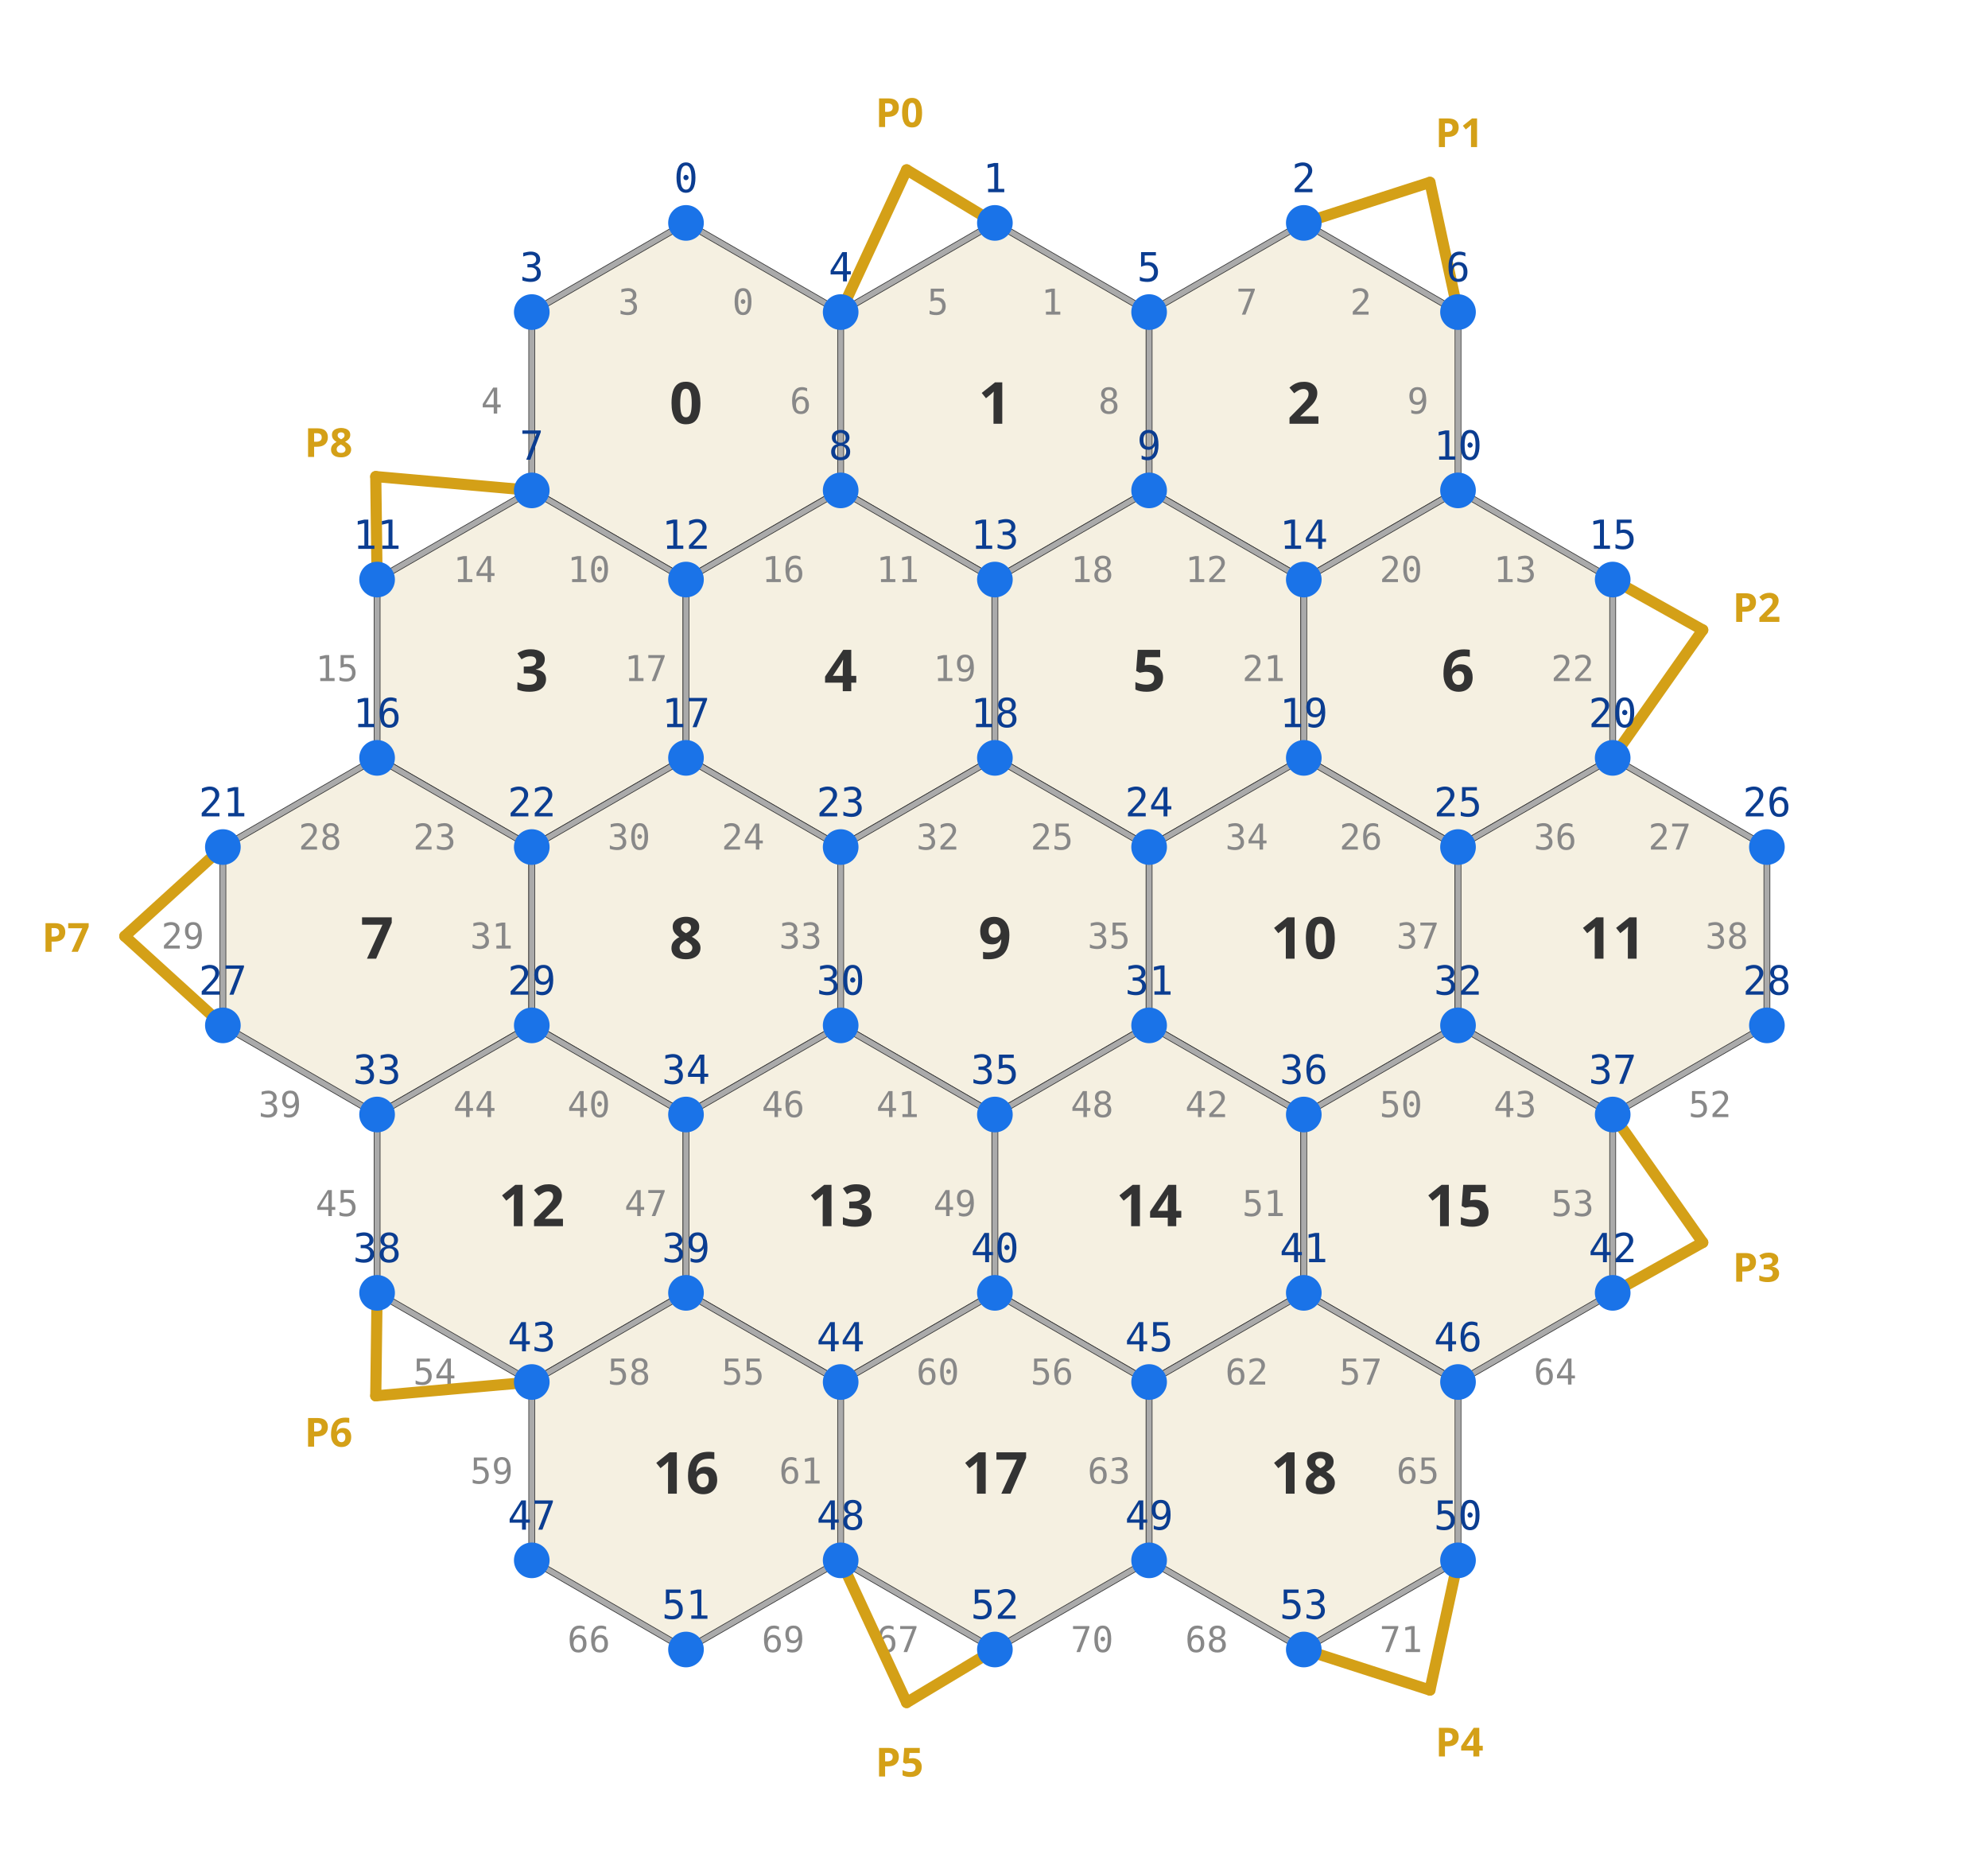
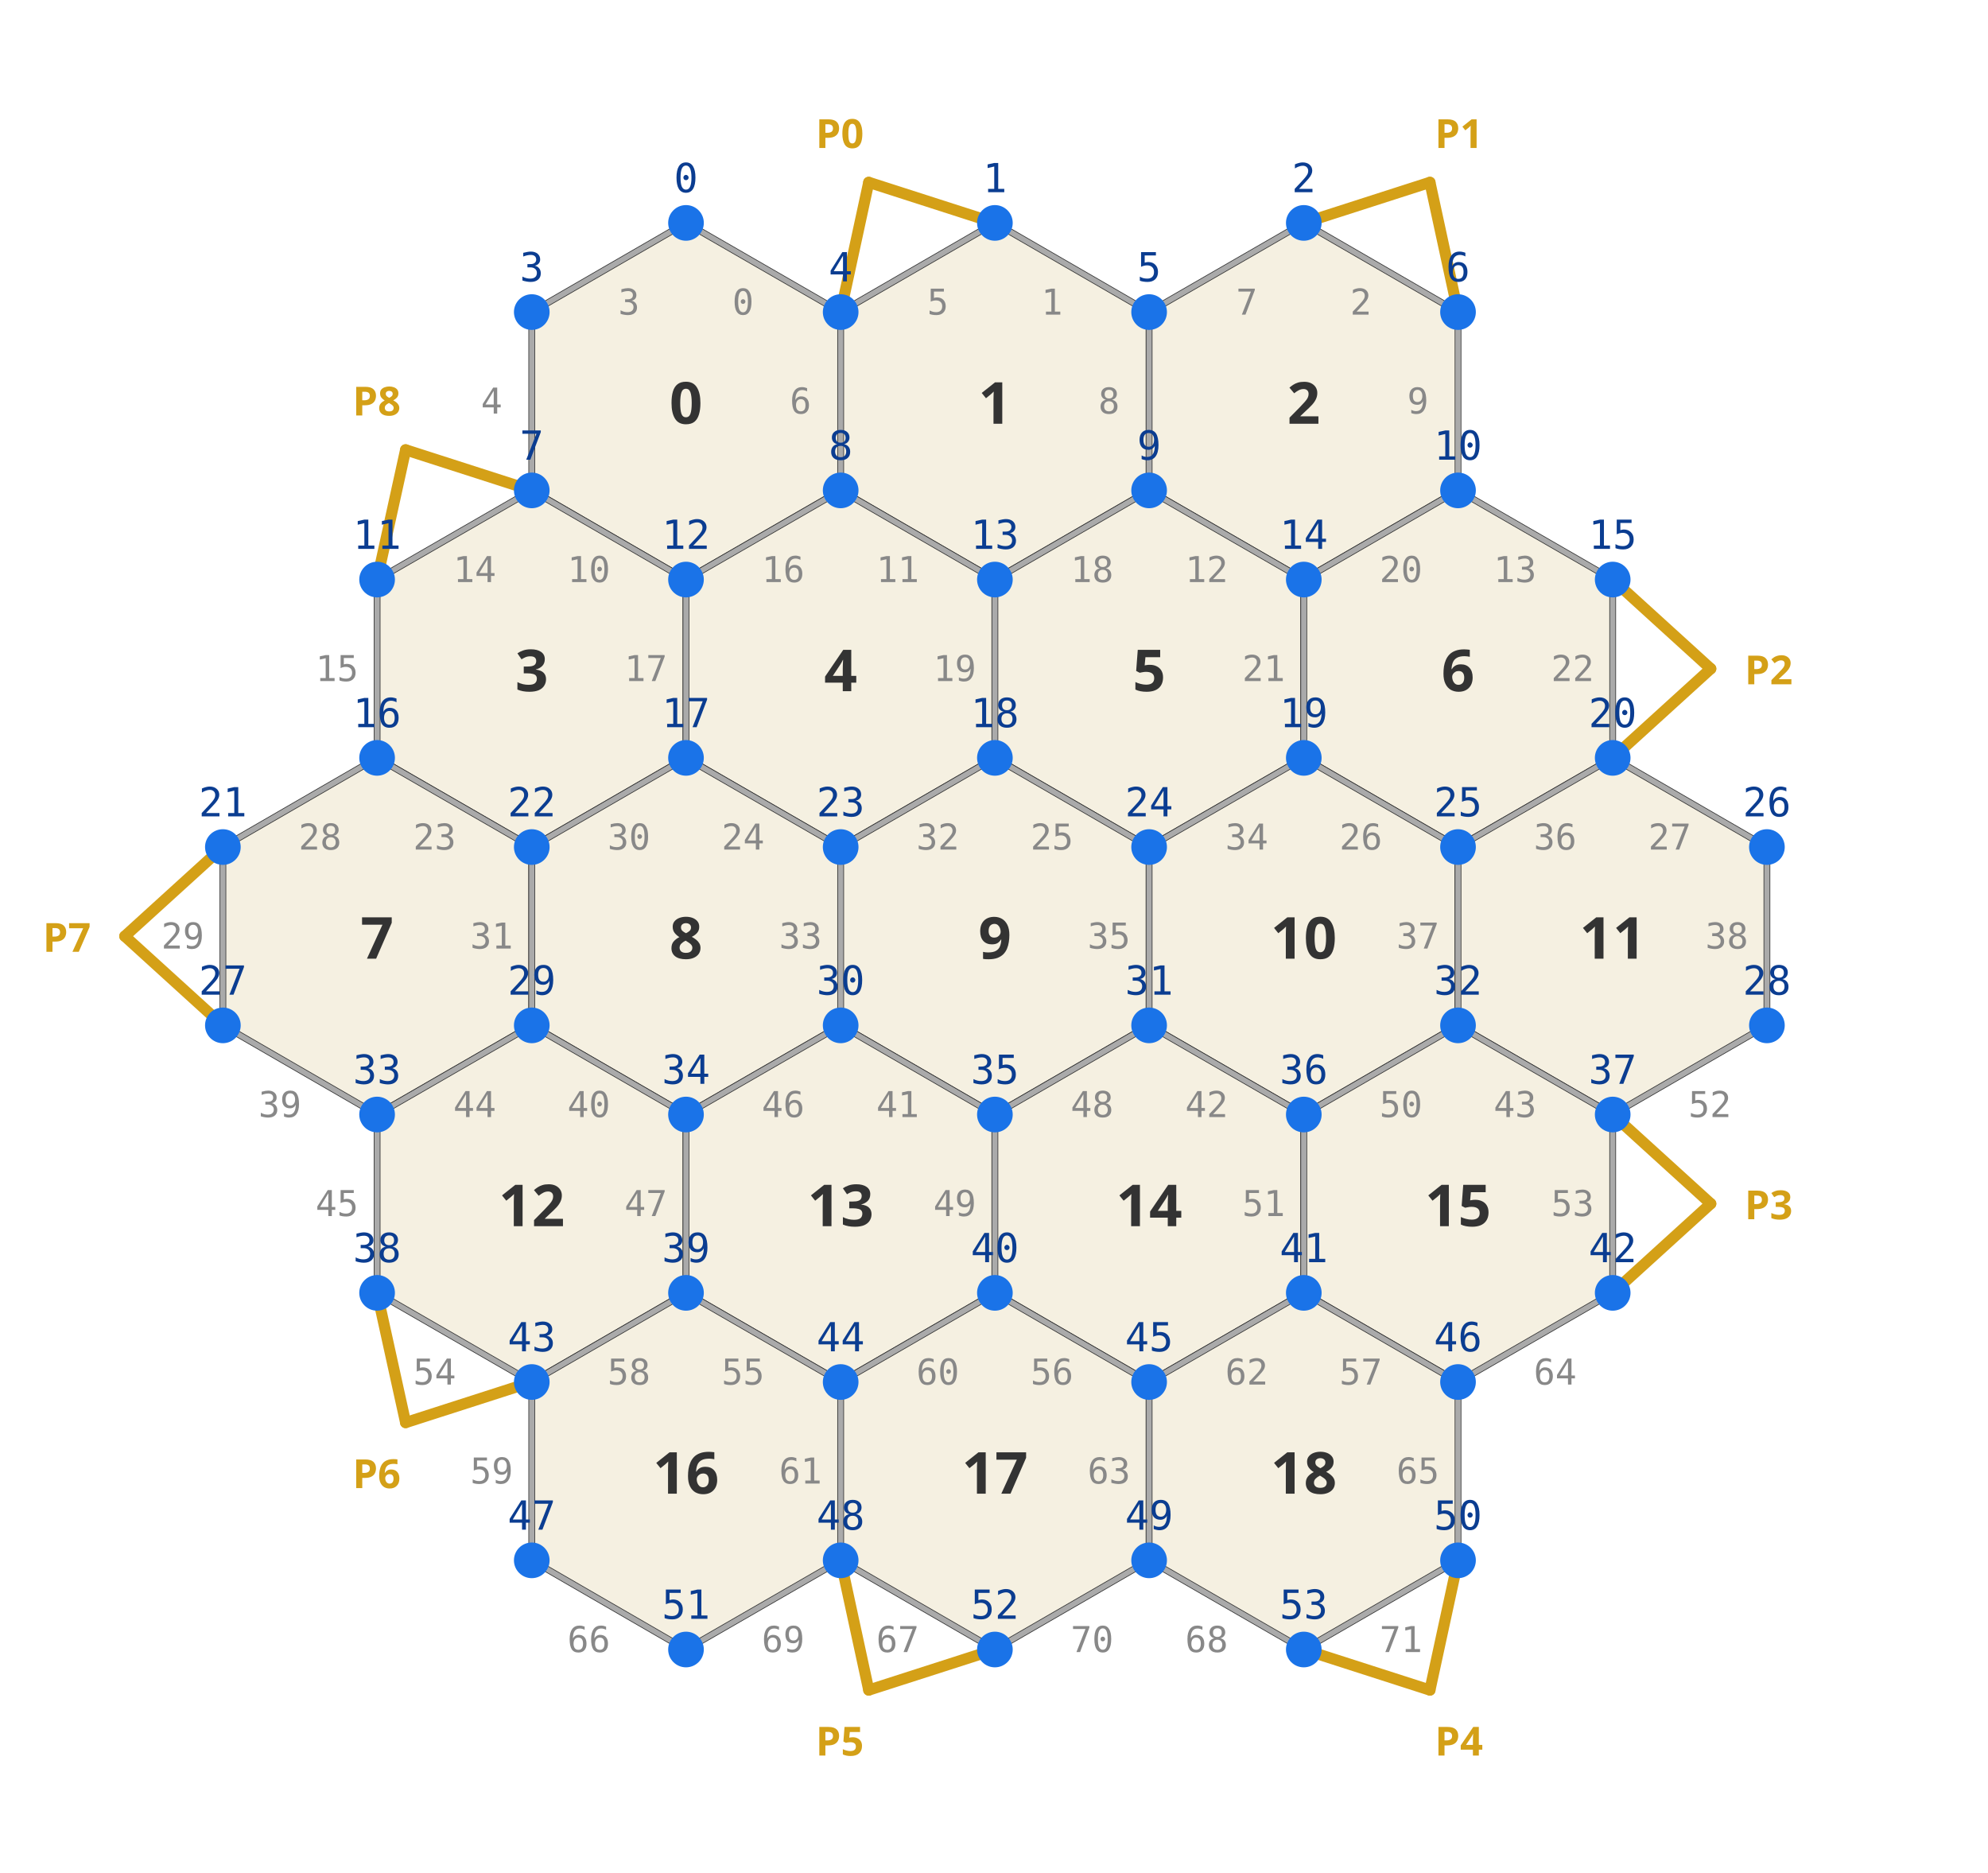
<svg xmlns="http://www.w3.org/2000/svg" width="446" height="420" viewBox="0 0 446 420" style="background:#fff">
  <style>
  .hex  { fill:#f5f0e1; stroke:#333; stroke-width:1.5; }
  .tlbl { font:bold 13px sans-serif; fill:#333; text-anchor:middle; dominant-baseline:central; }
  .vert { fill:#1a73e8; }
  .vlbl { font:9px monospace; fill:#0b3d91; text-anchor:middle; dominant-baseline:central; }
  .edge { stroke:#aaa; stroke-width:1.2; }
  .elbl { font:8px monospace; fill:#888; text-anchor:middle; dominant-baseline:central; }
  .port { stroke:#d4a017; stroke-width:2.5; stroke-linecap:round; fill:none; }
  .plbl { font:bold 9px sans-serif; fill:#d4a017; text-anchor:middle; dominant-baseline:central; }
</style>
  <polygon class="hex" points="188.6,70.0 188.6,110.0 153.9,130.0 119.3,110.0 119.3,70.0 153.9,50.0" />
  <text class="tlbl" x="153.9" y="90.0">0</text>
  <polygon class="hex" points="257.8,70.0 257.8,110.0 223.2,130.0 188.6,110.0 188.6,70.0 223.2,50.0" />
  <text class="tlbl" x="223.2" y="90.0">1</text>
  <polygon class="hex" points="327.1,70.0 327.1,110.0 292.5,130.0 257.8,110.0 257.8,70.0 292.5,50.0" />
  <text class="tlbl" x="292.5" y="90.0">2</text>
  <polygon class="hex" points="153.9,130.0 153.9,170.0 119.3,190.0 84.6,170.0 84.6,130.0 119.3,110.0" />
  <text class="tlbl" x="119.3" y="150.0">3</text>
  <polygon class="hex" points="223.2,130.0 223.2,170.0 188.6,190.0 153.9,170.0 153.9,130.0 188.6,110.0" />
  <text class="tlbl" x="188.6" y="150.0">4</text>
  <polygon class="hex" points="292.5,130.0 292.5,170.0 257.8,190.0 223.2,170.0 223.2,130.0 257.8,110.0" />
  <text class="tlbl" x="257.8" y="150.0">5</text>
  <polygon class="hex" points="361.8,130.0 361.8,170.0 327.1,190.0 292.5,170.0 292.5,130.0 327.1,110.0" />
  <text class="tlbl" x="327.1" y="150.0">6</text>
  <polygon class="hex" points="119.3,190.0 119.3,230.0 84.6,250.0 50.0,230.0 50.0,190.0 84.6,170.0" />
  <text class="tlbl" x="84.6" y="210.0">7</text>
  <polygon class="hex" points="188.6,190.0 188.6,230.0 153.9,250.0 119.3,230.0 119.3,190.0 153.9,170.0" />
  <text class="tlbl" x="153.9" y="210.0">8</text>
  <polygon class="hex" points="257.8,190.0 257.8,230.0 223.2,250.0 188.6,230.0 188.6,190.0 223.2,170.0" />
  <text class="tlbl" x="223.2" y="210.0">9</text>
  <polygon class="hex" points="327.1,190.0 327.1,230.0 292.5,250.0 257.8,230.0 257.8,190.0 292.5,170.0" />
  <text class="tlbl" x="292.5" y="210.0">10</text>
  <polygon class="hex" points="396.4,190.0 396.4,230.0 361.8,250.0 327.1,230.0 327.1,190.0 361.8,170.0" />
  <text class="tlbl" x="361.8" y="210.0">11</text>
  <polygon class="hex" points="153.9,250.0 153.9,290.0 119.3,310.0 84.6,290.0 84.6,250.0 119.3,230.0" />
  <text class="tlbl" x="119.3" y="270.0">12</text>
  <polygon class="hex" points="223.2,250.0 223.2,290.0 188.6,310.0 153.9,290.0 153.9,250.0 188.6,230.0" />
  <text class="tlbl" x="188.6" y="270.0">13</text>
  <polygon class="hex" points="292.5,250.0 292.5,290.0 257.8,310.0 223.2,290.0 223.2,250.0 257.8,230.0" />
  <text class="tlbl" x="257.8" y="270.0">14</text>
  <polygon class="hex" points="361.8,250.0 361.8,290.0 327.1,310.0 292.5,290.0 292.5,250.0 327.1,230.0" />
  <text class="tlbl" x="327.1" y="270.0">15</text>
  <polygon class="hex" points="188.6,310.0 188.6,350.0 153.9,370.0 119.3,350.0 119.3,310.0 153.9,290.0" />
  <text class="tlbl" x="153.9" y="330.0">16</text>
  <polygon class="hex" points="257.8,310.0 257.8,350.0 223.2,370.0 188.6,350.0 188.6,310.0 223.2,290.0" />
  <text class="tlbl" x="223.2" y="330.0">17</text>
  <polygon class="hex" points="327.1,310.0 327.1,350.0 292.5,370.0 257.8,350.0 257.8,310.0 292.5,290.0" />
  <text class="tlbl" x="292.5" y="330.0">18</text>
  <line class="edge" x1="153.9" y1="50.0" x2="188.6" y2="70.0" />
  <text class="elbl" x="166.7" y="67.8">0</text>
  <line class="edge" x1="223.2" y1="50.0" x2="257.8" y2="70.0" />
  <text class="elbl" x="236.0" y="67.8">1</text>
  <line class="edge" x1="292.5" y1="50.0" x2="327.1" y2="70.0" />
  <text class="elbl" x="305.3" y="67.8">2</text>
  <line class="edge" x1="119.3" y1="70.0" x2="153.9" y2="50.0" />
  <text class="elbl" x="141.1" y="67.8">3</text>
  <line class="edge" x1="119.3" y1="70.0" x2="119.3" y2="110.0" />
  <text class="elbl" x="110.3" y="90.0">4</text>
  <line class="edge" x1="188.6" y1="70.0" x2="223.2" y2="50.0" />
  <text class="elbl" x="210.4" y="67.8">5</text>
  <line class="edge" x1="188.6" y1="70.0" x2="188.6" y2="110.0" />
  <text class="elbl" x="179.6" y="90.0">6</text>
  <line class="edge" x1="257.8" y1="70.0" x2="292.5" y2="50.0" />
  <text class="elbl" x="279.7" y="67.8">7</text>
  <line class="edge" x1="257.8" y1="70.0" x2="257.8" y2="110.0" />
  <text class="elbl" x="248.8" y="90.0">8</text>
  <line class="edge" x1="327.1" y1="70.0" x2="327.1" y2="110.0" />
  <text class="elbl" x="318.1" y="90.0">9</text>
  <line class="edge" x1="119.3" y1="110.0" x2="153.9" y2="130.0" />
  <text class="elbl" x="132.1" y="127.8">10</text>
  <line class="edge" x1="188.6" y1="110.0" x2="223.2" y2="130.0" />
  <text class="elbl" x="201.4" y="127.8">11</text>
  <line class="edge" x1="257.8" y1="110.0" x2="292.5" y2="130.0" />
  <text class="elbl" x="270.7" y="127.8">12</text>
  <line class="edge" x1="327.1" y1="110.0" x2="361.8" y2="130.0" />
  <text class="elbl" x="339.9" y="127.8">13</text>
  <line class="edge" x1="84.6" y1="130.0" x2="119.3" y2="110.0" />
  <text class="elbl" x="106.5" y="127.8">14</text>
  <line class="edge" x1="84.6" y1="130.0" x2="84.6" y2="170.0" />
  <text class="elbl" x="75.6" y="150.0">15</text>
  <line class="edge" x1="153.9" y1="130.0" x2="188.6" y2="110.0" />
  <text class="elbl" x="175.7" y="127.8">16</text>
  <line class="edge" x1="153.9" y1="130.0" x2="153.9" y2="170.0" />
  <text class="elbl" x="144.9" y="150.0">17</text>
  <line class="edge" x1="223.2" y1="130.0" x2="257.8" y2="110.0" />
  <text class="elbl" x="245.0" y="127.8">18</text>
  <line class="edge" x1="223.2" y1="130.0" x2="223.2" y2="170.0" />
  <text class="elbl" x="214.2" y="150.0">19</text>
  <line class="edge" x1="292.5" y1="130.0" x2="327.1" y2="110.0" />
  <text class="elbl" x="314.3" y="127.8">20</text>
  <line class="edge" x1="292.5" y1="130.0" x2="292.5" y2="170.0" />
  <text class="elbl" x="283.5" y="150.0">21</text>
  <line class="edge" x1="361.8" y1="130.0" x2="361.8" y2="170.0" />
  <text class="elbl" x="352.8" y="150.0">22</text>
  <line class="edge" x1="84.6" y1="170.0" x2="119.3" y2="190.0" />
  <text class="elbl" x="97.5" y="187.8">23</text>
  <line class="edge" x1="153.9" y1="170.0" x2="188.6" y2="190.0" />
  <text class="elbl" x="166.7" y="187.8">24</text>
  <line class="edge" x1="223.2" y1="170.0" x2="257.8" y2="190.0" />
  <text class="elbl" x="236.0" y="187.8">25</text>
  <line class="edge" x1="292.5" y1="170.0" x2="327.1" y2="190.0" />
  <text class="elbl" x="305.3" y="187.8">26</text>
  <line class="edge" x1="361.8" y1="170.0" x2="396.4" y2="190.0" />
  <text class="elbl" x="374.6" y="187.8">27</text>
  <line class="edge" x1="50.0" y1="190.0" x2="84.6" y2="170.0" />
  <text class="elbl" x="71.8" y="187.8">28</text>
  <line class="edge" x1="50.0" y1="190.0" x2="50.0" y2="230.0" />
  <text class="elbl" x="41.0" y="210.0">29</text>
  <line class="edge" x1="119.3" y1="190.0" x2="153.9" y2="170.0" />
  <text class="elbl" x="141.1" y="187.8">30</text>
  <line class="edge" x1="119.3" y1="190.0" x2="119.3" y2="230.0" />
  <text class="elbl" x="110.3" y="210.0">31</text>
  <line class="edge" x1="188.6" y1="190.0" x2="223.2" y2="170.0" />
  <text class="elbl" x="210.4" y="187.8">32</text>
  <line class="edge" x1="188.6" y1="190.0" x2="188.6" y2="230.0" />
  <text class="elbl" x="179.6" y="210.0">33</text>
  <line class="edge" x1="257.8" y1="190.0" x2="292.5" y2="170.0" />
  <text class="elbl" x="279.7" y="187.8">34</text>
  <line class="edge" x1="257.8" y1="190.0" x2="257.8" y2="230.0" />
  <text class="elbl" x="248.8" y="210.0">35</text>
  <line class="edge" x1="327.1" y1="190.0" x2="361.8" y2="170.0" />
  <text class="elbl" x="348.9" y="187.8">36</text>
  <line class="edge" x1="327.1" y1="190.0" x2="327.1" y2="230.0" />
  <text class="elbl" x="318.1" y="210.0">37</text>
  <line class="edge" x1="396.4" y1="190.0" x2="396.4" y2="230.0" />
  <text class="elbl" x="387.4" y="210.0">38</text>
  <line class="edge" x1="50.0" y1="230.0" x2="84.6" y2="250.0" />
  <text class="elbl" x="62.8" y="247.8">39</text>
  <line class="edge" x1="119.3" y1="230.0" x2="153.9" y2="250.0" />
  <text class="elbl" x="132.1" y="247.8">40</text>
  <line class="edge" x1="188.6" y1="230.0" x2="223.2" y2="250.0" />
  <text class="elbl" x="201.4" y="247.8">41</text>
  <line class="edge" x1="257.8" y1="230.0" x2="292.5" y2="250.0" />
  <text class="elbl" x="270.7" y="247.8">42</text>
  <line class="edge" x1="327.1" y1="230.0" x2="361.8" y2="250.0" />
  <text class="elbl" x="339.9" y="247.8">43</text>
  <line class="edge" x1="84.6" y1="250.0" x2="119.3" y2="230.0" />
  <text class="elbl" x="106.5" y="247.8">44</text>
  <line class="edge" x1="84.6" y1="250.0" x2="84.6" y2="290.0" />
  <text class="elbl" x="75.6" y="270.0">45</text>
  <line class="edge" x1="153.9" y1="250.0" x2="188.6" y2="230.0" />
  <text class="elbl" x="175.7" y="247.8">46</text>
  <line class="edge" x1="153.9" y1="250.0" x2="153.9" y2="290.0" />
  <text class="elbl" x="144.9" y="270.0">47</text>
  <line class="edge" x1="223.2" y1="250.0" x2="257.8" y2="230.0" />
  <text class="elbl" x="245.0" y="247.8">48</text>
  <line class="edge" x1="223.2" y1="250.0" x2="223.2" y2="290.0" />
  <text class="elbl" x="214.2" y="270.0">49</text>
  <line class="edge" x1="292.5" y1="250.0" x2="327.1" y2="230.0" />
  <text class="elbl" x="314.3" y="247.8">50</text>
  <line class="edge" x1="292.5" y1="250.0" x2="292.5" y2="290.0" />
  <text class="elbl" x="283.5" y="270.0">51</text>
  <line class="edge" x1="361.8" y1="250.0" x2="396.4" y2="230.0" />
  <text class="elbl" x="383.6" y="247.8">52</text>
  <line class="edge" x1="361.8" y1="250.0" x2="361.8" y2="290.0" />
  <text class="elbl" x="352.8" y="270.0">53</text>
  <line class="edge" x1="84.6" y1="290.0" x2="119.3" y2="310.0" />
  <text class="elbl" x="97.5" y="307.8">54</text>
  <line class="edge" x1="153.9" y1="290.0" x2="188.6" y2="310.0" />
  <text class="elbl" x="166.7" y="307.8">55</text>
  <line class="edge" x1="223.2" y1="290.0" x2="257.8" y2="310.0" />
  <text class="elbl" x="236.0" y="307.8">56</text>
  <line class="edge" x1="292.5" y1="290.0" x2="327.1" y2="310.0" />
  <text class="elbl" x="305.3" y="307.8">57</text>
  <line class="edge" x1="119.3" y1="310.0" x2="153.9" y2="290.0" />
  <text class="elbl" x="141.1" y="307.8">58</text>
  <line class="edge" x1="119.3" y1="310.0" x2="119.3" y2="350.0" />
  <text class="elbl" x="110.3" y="330.0">59</text>
  <line class="edge" x1="188.6" y1="310.0" x2="223.2" y2="290.0" />
  <text class="elbl" x="210.4" y="307.8">60</text>
  <line class="edge" x1="188.6" y1="310.0" x2="188.6" y2="350.0" />
  <text class="elbl" x="179.6" y="330.0">61</text>
  <line class="edge" x1="257.8" y1="310.0" x2="292.5" y2="290.0" />
  <text class="elbl" x="279.7" y="307.8">62</text>
  <line class="edge" x1="257.8" y1="310.0" x2="257.8" y2="350.0" />
  <text class="elbl" x="248.8" y="330.0">63</text>
  <line class="edge" x1="327.1" y1="310.0" x2="361.8" y2="290.0" />
  <text class="elbl" x="348.9" y="307.8">64</text>
  <line class="edge" x1="327.1" y1="310.0" x2="327.1" y2="350.0" />
  <text class="elbl" x="318.1" y="330.0">65</text>
  <line class="edge" x1="119.3" y1="350.0" x2="153.9" y2="370.0" />
  <text class="elbl" x="132.1" y="367.8">66</text>
  <line class="edge" x1="188.6" y1="350.0" x2="223.2" y2="370.0" />
  <text class="elbl" x="201.4" y="367.8">67</text>
  <line class="edge" x1="257.8" y1="350.0" x2="292.5" y2="370.0" />
  <text class="elbl" x="270.7" y="367.8">68</text>
  <line class="edge" x1="153.9" y1="370.0" x2="188.6" y2="350.0" />
  <text class="elbl" x="175.7" y="367.8">69</text>
  <line class="edge" x1="223.2" y1="370.0" x2="257.8" y2="350.0" />
  <text class="elbl" x="245.0" y="367.8">70</text>
  <line class="edge" x1="292.5" y1="370.0" x2="327.1" y2="350.0" />
  <text class="elbl" x="314.3" y="367.8">71</text>
-   <line class="port" x1="203.4" y1="38.1" x2="188.6" y2="70.0" />
-   <line class="port" x1="203.4" y1="38.1" x2="223.2" y2="50.0" />
-   <text class="plbl" x="201.8" y="25.0">P0</text>
+   <line class="port" x1="194.9" y1="40.9" x2="188.6" y2="70.0" />
+   <line class="port" x1="194.9" y1="40.9" x2="223.2" y2="50.0" />
+   <text class="plbl" x="188.4" y="29.7">P0</text>
  <line class="port" x1="320.8" y1="40.9" x2="292.5" y2="50.0" />
  <line class="port" x1="320.8" y1="40.9" x2="327.1" y2="70.0" />
-   <text class="plbl" x="327.4" y="29.5">P1</text>
-   <line class="port" x1="382.0" y1="141.3" x2="361.8" y2="130.0" />
-   <line class="port" x1="382.0" y1="141.3" x2="361.8" y2="170.0" />
-   <text class="plbl" x="394.1" y="136.0">P2</text>
-   <line class="port" x1="382.0" y1="278.7" x2="361.8" y2="250.0" />
-   <line class="port" x1="382.0" y1="278.7" x2="361.8" y2="290.0" />
-   <text class="plbl" x="394.1" y="284.0">P3</text>
+   <text class="plbl" x="327.3" y="29.7">P1</text>
+   <line class="port" x1="383.8" y1="150.0" x2="361.8" y2="130.0" />
+   <line class="port" x1="383.8" y1="150.0" x2="361.8" y2="170.0" />
+   <text class="plbl" x="396.8" y="150.0">P2</text>
+   <line class="port" x1="383.8" y1="270.0" x2="361.8" y2="250.0" />
+   <line class="port" x1="383.8" y1="270.0" x2="361.8" y2="290.0" />
+   <text class="plbl" x="396.8" y="270.0">P3</text>
  <line class="port" x1="320.8" y1="379.1" x2="327.1" y2="350.0" />
  <line class="port" x1="320.8" y1="379.1" x2="292.5" y2="370.0" />
-   <text class="plbl" x="327.4" y="390.5">P4</text>
-   <line class="port" x1="203.4" y1="381.9" x2="223.2" y2="370.0" />
-   <line class="port" x1="203.4" y1="381.9" x2="188.6" y2="350.0" />
-   <text class="plbl" x="201.8" y="395.0">P5</text>
-   <line class="port" x1="84.3" y1="313.1" x2="119.3" y2="310.0" />
-   <line class="port" x1="84.3" y1="313.1" x2="84.6" y2="290.0" />
-   <text class="plbl" x="73.7" y="321.0">P6</text>
+   <text class="plbl" x="327.3" y="390.3">P4</text>
+   <line class="port" x1="194.9" y1="379.1" x2="223.2" y2="370.0" />
+   <line class="port" x1="194.9" y1="379.1" x2="188.6" y2="350.0" />
+   <text class="plbl" x="188.4" y="390.3">P5</text>
+   <line class="port" x1="91.0" y1="319.1" x2="119.3" y2="310.0" />
+   <line class="port" x1="91.0" y1="319.1" x2="84.6" y2="290.0" />
+   <text class="plbl" x="84.5" y="330.3">P6</text>
  <line class="port" x1="28.0" y1="210.0" x2="50.0" y2="230.0" />
  <line class="port" x1="28.0" y1="210.0" x2="50.0" y2="190.0" />
-   <text class="plbl" x="14.8" y="210.0">P7</text>
-   <line class="port" x1="84.3" y1="106.9" x2="84.6" y2="130.0" />
-   <line class="port" x1="84.3" y1="106.9" x2="119.3" y2="110.0" />
-   <text class="plbl" x="73.7" y="99.0">P8</text>
+   <text class="plbl" x="15.0" y="210.0">P7</text>
+   <line class="port" x1="91.0" y1="100.9" x2="84.6" y2="130.0" />
+   <line class="port" x1="91.0" y1="100.9" x2="119.3" y2="110.0" />
+   <text class="plbl" x="84.5" y="89.7">P8</text>
  <circle class="vert" cx="153.9" cy="50.0" r="4" />
  <text class="vlbl" x="153.9" y="40.0">0</text>
  <circle class="vert" cx="223.2" cy="50.0" r="4" />
  <text class="vlbl" x="223.2" y="40.0">1</text>
  <circle class="vert" cx="292.5" cy="50.0" r="4" />
  <text class="vlbl" x="292.5" y="40.0">2</text>
  <circle class="vert" cx="119.3" cy="70.0" r="4" />
  <text class="vlbl" x="119.3" y="60.0">3</text>
  <circle class="vert" cx="188.6" cy="70.0" r="4" />
  <text class="vlbl" x="188.6" y="60.0">4</text>
  <circle class="vert" cx="257.8" cy="70.0" r="4" />
  <text class="vlbl" x="257.8" y="60.0">5</text>
  <circle class="vert" cx="327.1" cy="70.0" r="4" />
  <text class="vlbl" x="327.1" y="60.0">6</text>
  <circle class="vert" cx="119.3" cy="110.0" r="4" />
  <text class="vlbl" x="119.3" y="100.0">7</text>
  <circle class="vert" cx="188.6" cy="110.0" r="4" />
  <text class="vlbl" x="188.6" y="100.0">8</text>
  <circle class="vert" cx="257.8" cy="110.0" r="4" />
  <text class="vlbl" x="257.8" y="100.0">9</text>
  <circle class="vert" cx="327.1" cy="110.0" r="4" />
  <text class="vlbl" x="327.1" y="100.0">10</text>
  <circle class="vert" cx="84.6" cy="130.0" r="4" />
  <text class="vlbl" x="84.6" y="120.0">11</text>
  <circle class="vert" cx="153.9" cy="130.0" r="4" />
  <text class="vlbl" x="153.9" y="120.0">12</text>
  <circle class="vert" cx="223.2" cy="130.0" r="4" />
  <text class="vlbl" x="223.2" y="120.0">13</text>
  <circle class="vert" cx="292.5" cy="130.0" r="4" />
  <text class="vlbl" x="292.5" y="120.0">14</text>
  <circle class="vert" cx="361.8" cy="130.0" r="4" />
  <text class="vlbl" x="361.8" y="120.0">15</text>
  <circle class="vert" cx="84.6" cy="170.0" r="4" />
  <text class="vlbl" x="84.6" y="160.0">16</text>
  <circle class="vert" cx="153.9" cy="170.0" r="4" />
  <text class="vlbl" x="153.9" y="160.0">17</text>
  <circle class="vert" cx="223.2" cy="170.0" r="4" />
  <text class="vlbl" x="223.2" y="160.0">18</text>
  <circle class="vert" cx="292.5" cy="170.0" r="4" />
  <text class="vlbl" x="292.5" y="160.0">19</text>
  <circle class="vert" cx="361.8" cy="170.0" r="4" />
  <text class="vlbl" x="361.8" y="160.0">20</text>
  <circle class="vert" cx="50.0" cy="190.0" r="4" />
  <text class="vlbl" x="50.0" y="180.0">21</text>
  <circle class="vert" cx="119.3" cy="190.0" r="4" />
  <text class="vlbl" x="119.3" y="180.0">22</text>
  <circle class="vert" cx="188.6" cy="190.0" r="4" />
  <text class="vlbl" x="188.6" y="180.0">23</text>
  <circle class="vert" cx="257.8" cy="190.0" r="4" />
  <text class="vlbl" x="257.8" y="180.0">24</text>
  <circle class="vert" cx="327.1" cy="190.0" r="4" />
  <text class="vlbl" x="327.1" y="180.0">25</text>
  <circle class="vert" cx="396.4" cy="190.0" r="4" />
  <text class="vlbl" x="396.4" y="180.0">26</text>
  <circle class="vert" cx="50.0" cy="230.0" r="4" />
  <text class="vlbl" x="50.0" y="220.0">27</text>
  <circle class="vert" cx="396.4" cy="230.0" r="4" />
  <text class="vlbl" x="396.4" y="220.0">28</text>
  <circle class="vert" cx="119.3" cy="230.0" r="4" />
  <text class="vlbl" x="119.3" y="220.0">29</text>
  <circle class="vert" cx="188.6" cy="230.0" r="4" />
  <text class="vlbl" x="188.6" y="220.0">30</text>
  <circle class="vert" cx="257.8" cy="230.0" r="4" />
  <text class="vlbl" x="257.8" y="220.0">31</text>
  <circle class="vert" cx="327.1" cy="230.0" r="4" />
  <text class="vlbl" x="327.1" y="220.0">32</text>
  <circle class="vert" cx="84.6" cy="250.0" r="4" />
  <text class="vlbl" x="84.6" y="240.0">33</text>
  <circle class="vert" cx="153.9" cy="250.0" r="4" />
  <text class="vlbl" x="153.9" y="240.0">34</text>
  <circle class="vert" cx="223.2" cy="250.0" r="4" />
  <text class="vlbl" x="223.2" y="240.0">35</text>
  <circle class="vert" cx="292.5" cy="250.0" r="4" />
  <text class="vlbl" x="292.5" y="240.0">36</text>
  <circle class="vert" cx="361.8" cy="250.0" r="4" />
  <text class="vlbl" x="361.8" y="240.0">37</text>
  <circle class="vert" cx="84.6" cy="290.0" r="4" />
  <text class="vlbl" x="84.6" y="280.0">38</text>
  <circle class="vert" cx="153.9" cy="290.0" r="4" />
  <text class="vlbl" x="153.9" y="280.0">39</text>
  <circle class="vert" cx="223.2" cy="290.0" r="4" />
  <text class="vlbl" x="223.2" y="280.0">40</text>
  <circle class="vert" cx="292.5" cy="290.0" r="4" />
  <text class="vlbl" x="292.5" y="280.0">41</text>
  <circle class="vert" cx="361.8" cy="290.0" r="4" />
  <text class="vlbl" x="361.8" y="280.0">42</text>
  <circle class="vert" cx="119.3" cy="310.0" r="4" />
  <text class="vlbl" x="119.3" y="300.0">43</text>
  <circle class="vert" cx="188.6" cy="310.0" r="4" />
  <text class="vlbl" x="188.6" y="300.0">44</text>
  <circle class="vert" cx="257.8" cy="310.0" r="4" />
  <text class="vlbl" x="257.8" y="300.0">45</text>
  <circle class="vert" cx="327.1" cy="310.0" r="4" />
  <text class="vlbl" x="327.1" y="300.0">46</text>
  <circle class="vert" cx="119.3" cy="350.0" r="4" />
  <text class="vlbl" x="119.3" y="340.0">47</text>
  <circle class="vert" cx="188.6" cy="350.0" r="4" />
  <text class="vlbl" x="188.6" y="340.0">48</text>
  <circle class="vert" cx="257.8" cy="350.0" r="4" />
  <text class="vlbl" x="257.8" y="340.0">49</text>
  <circle class="vert" cx="327.1" cy="350.0" r="4" />
  <text class="vlbl" x="327.1" y="340.0">50</text>
  <circle class="vert" cx="153.9" cy="370.0" r="4" />
  <text class="vlbl" x="153.9" y="360.0">51</text>
  <circle class="vert" cx="223.2" cy="370.0" r="4" />
  <text class="vlbl" x="223.2" y="360.0">52</text>
  <circle class="vert" cx="292.5" cy="370.0" r="4" />
  <text class="vlbl" x="292.5" y="360.0">53</text>
</svg>
